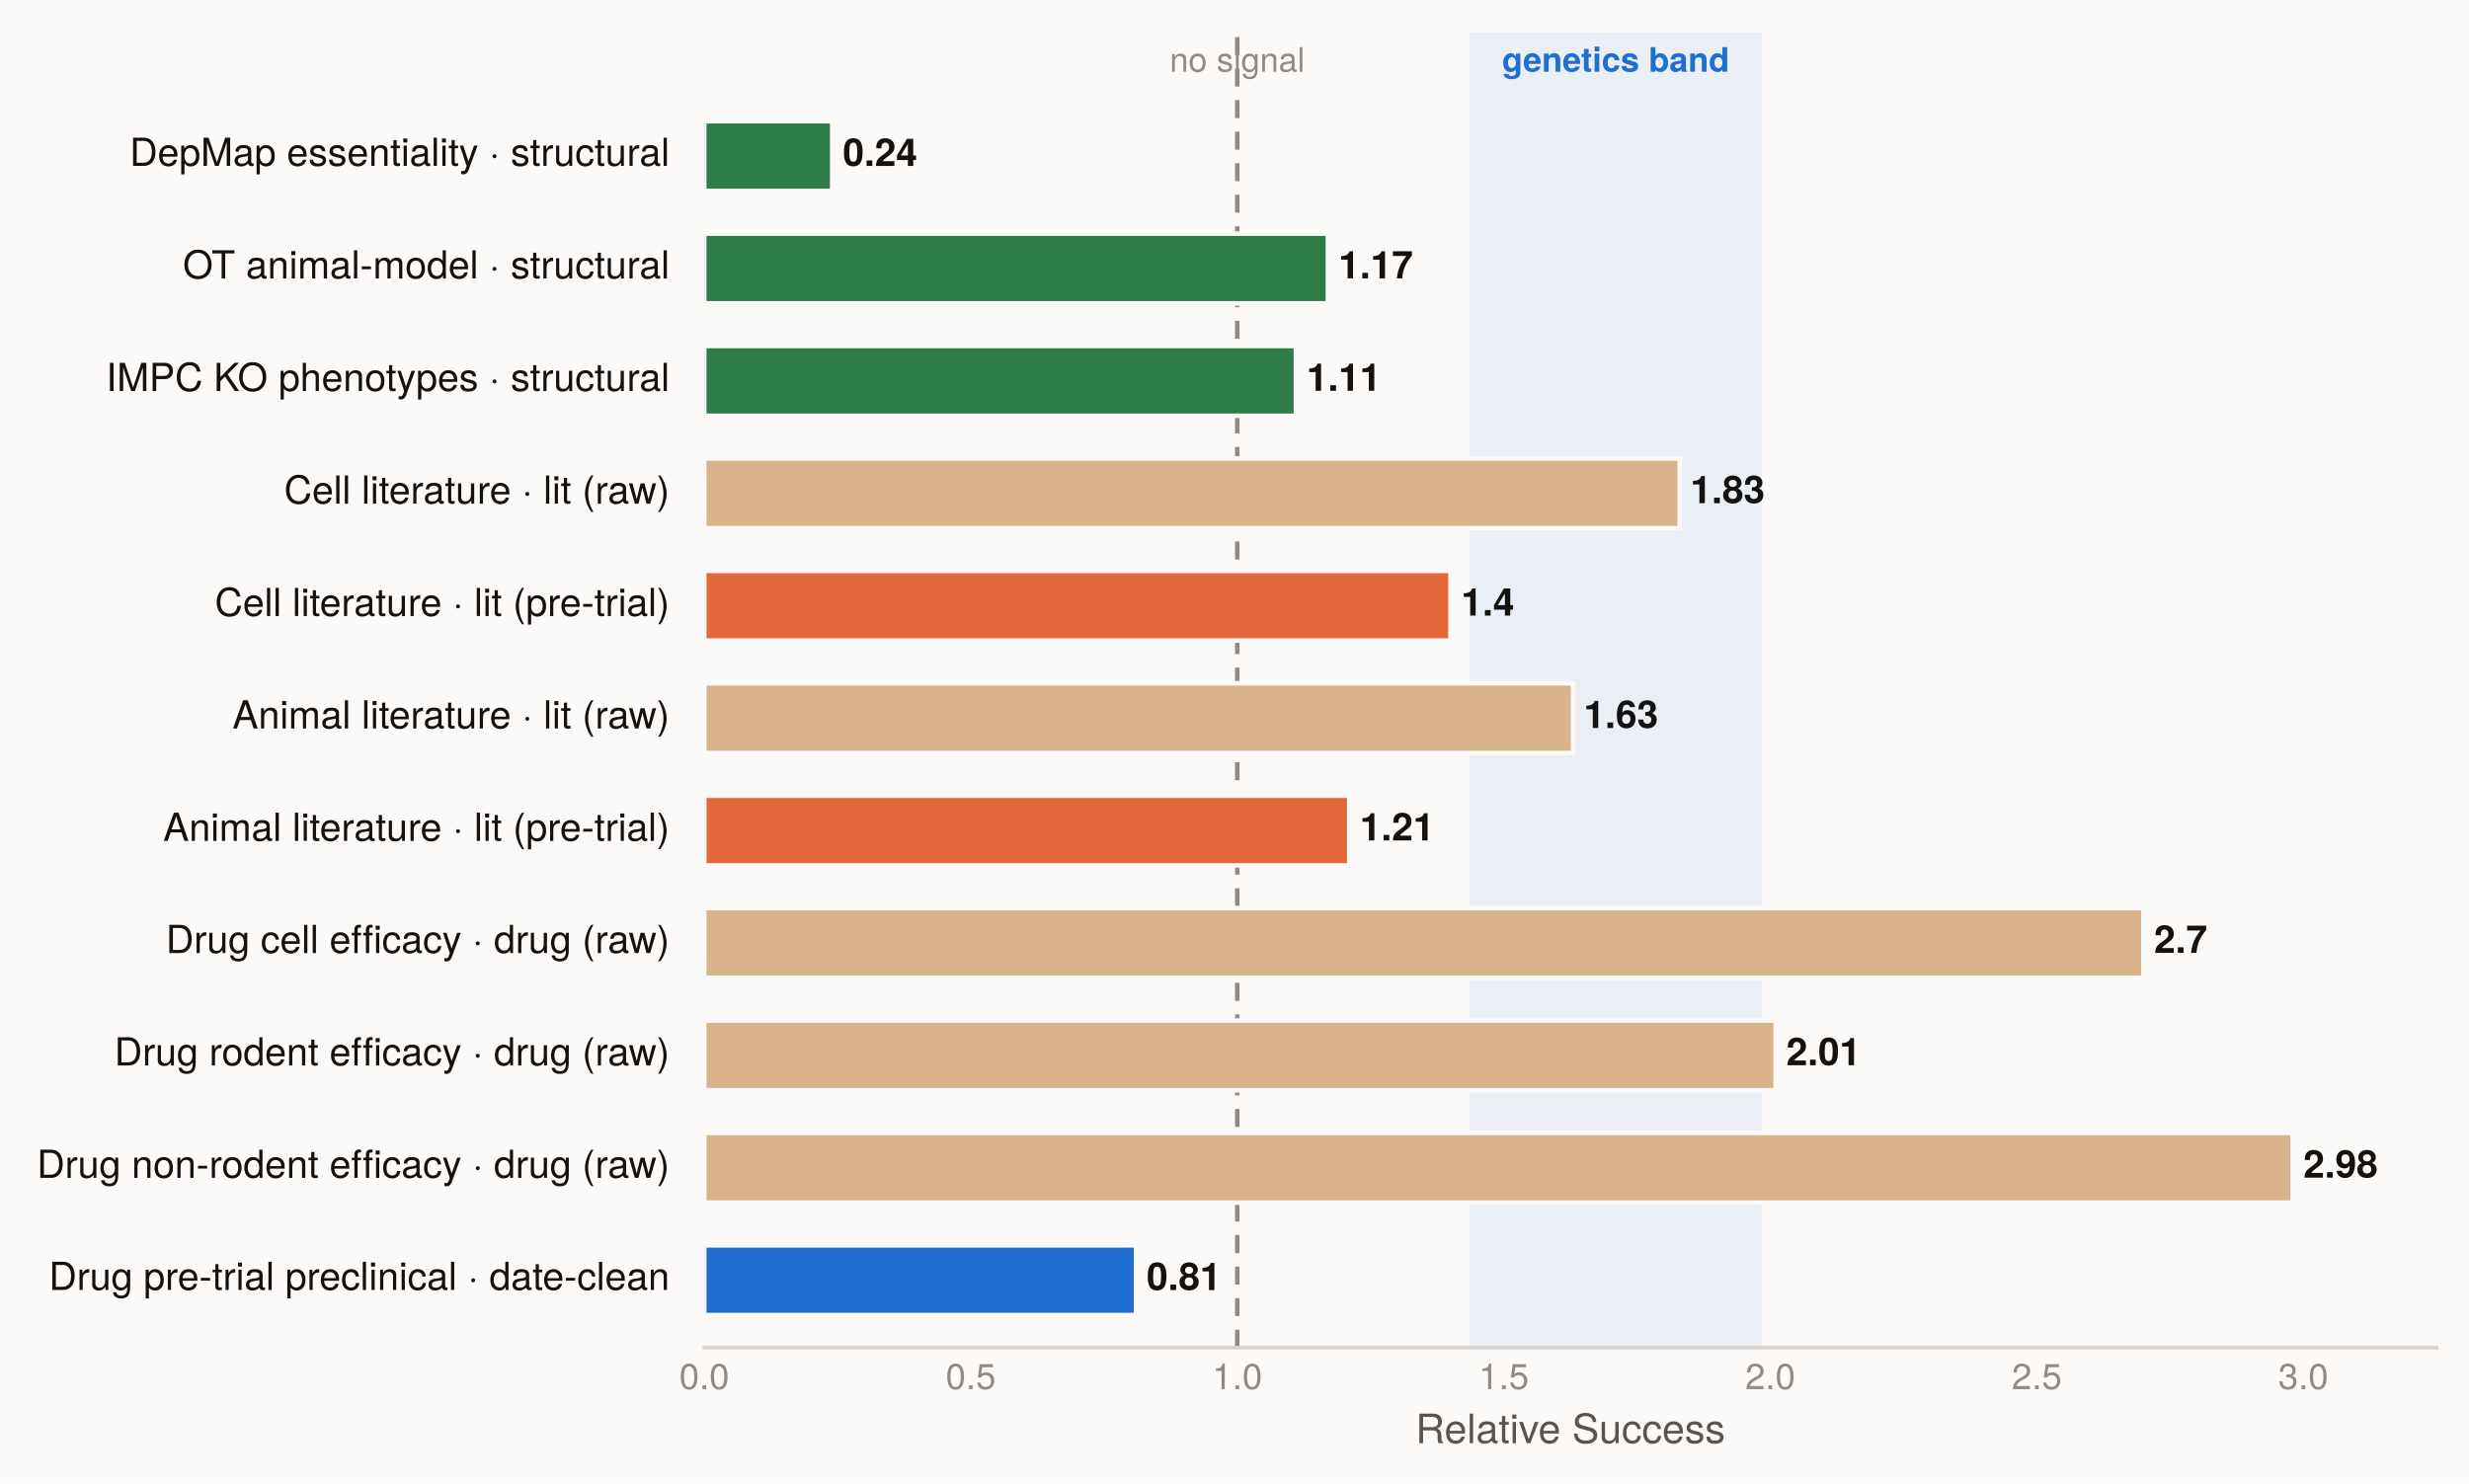
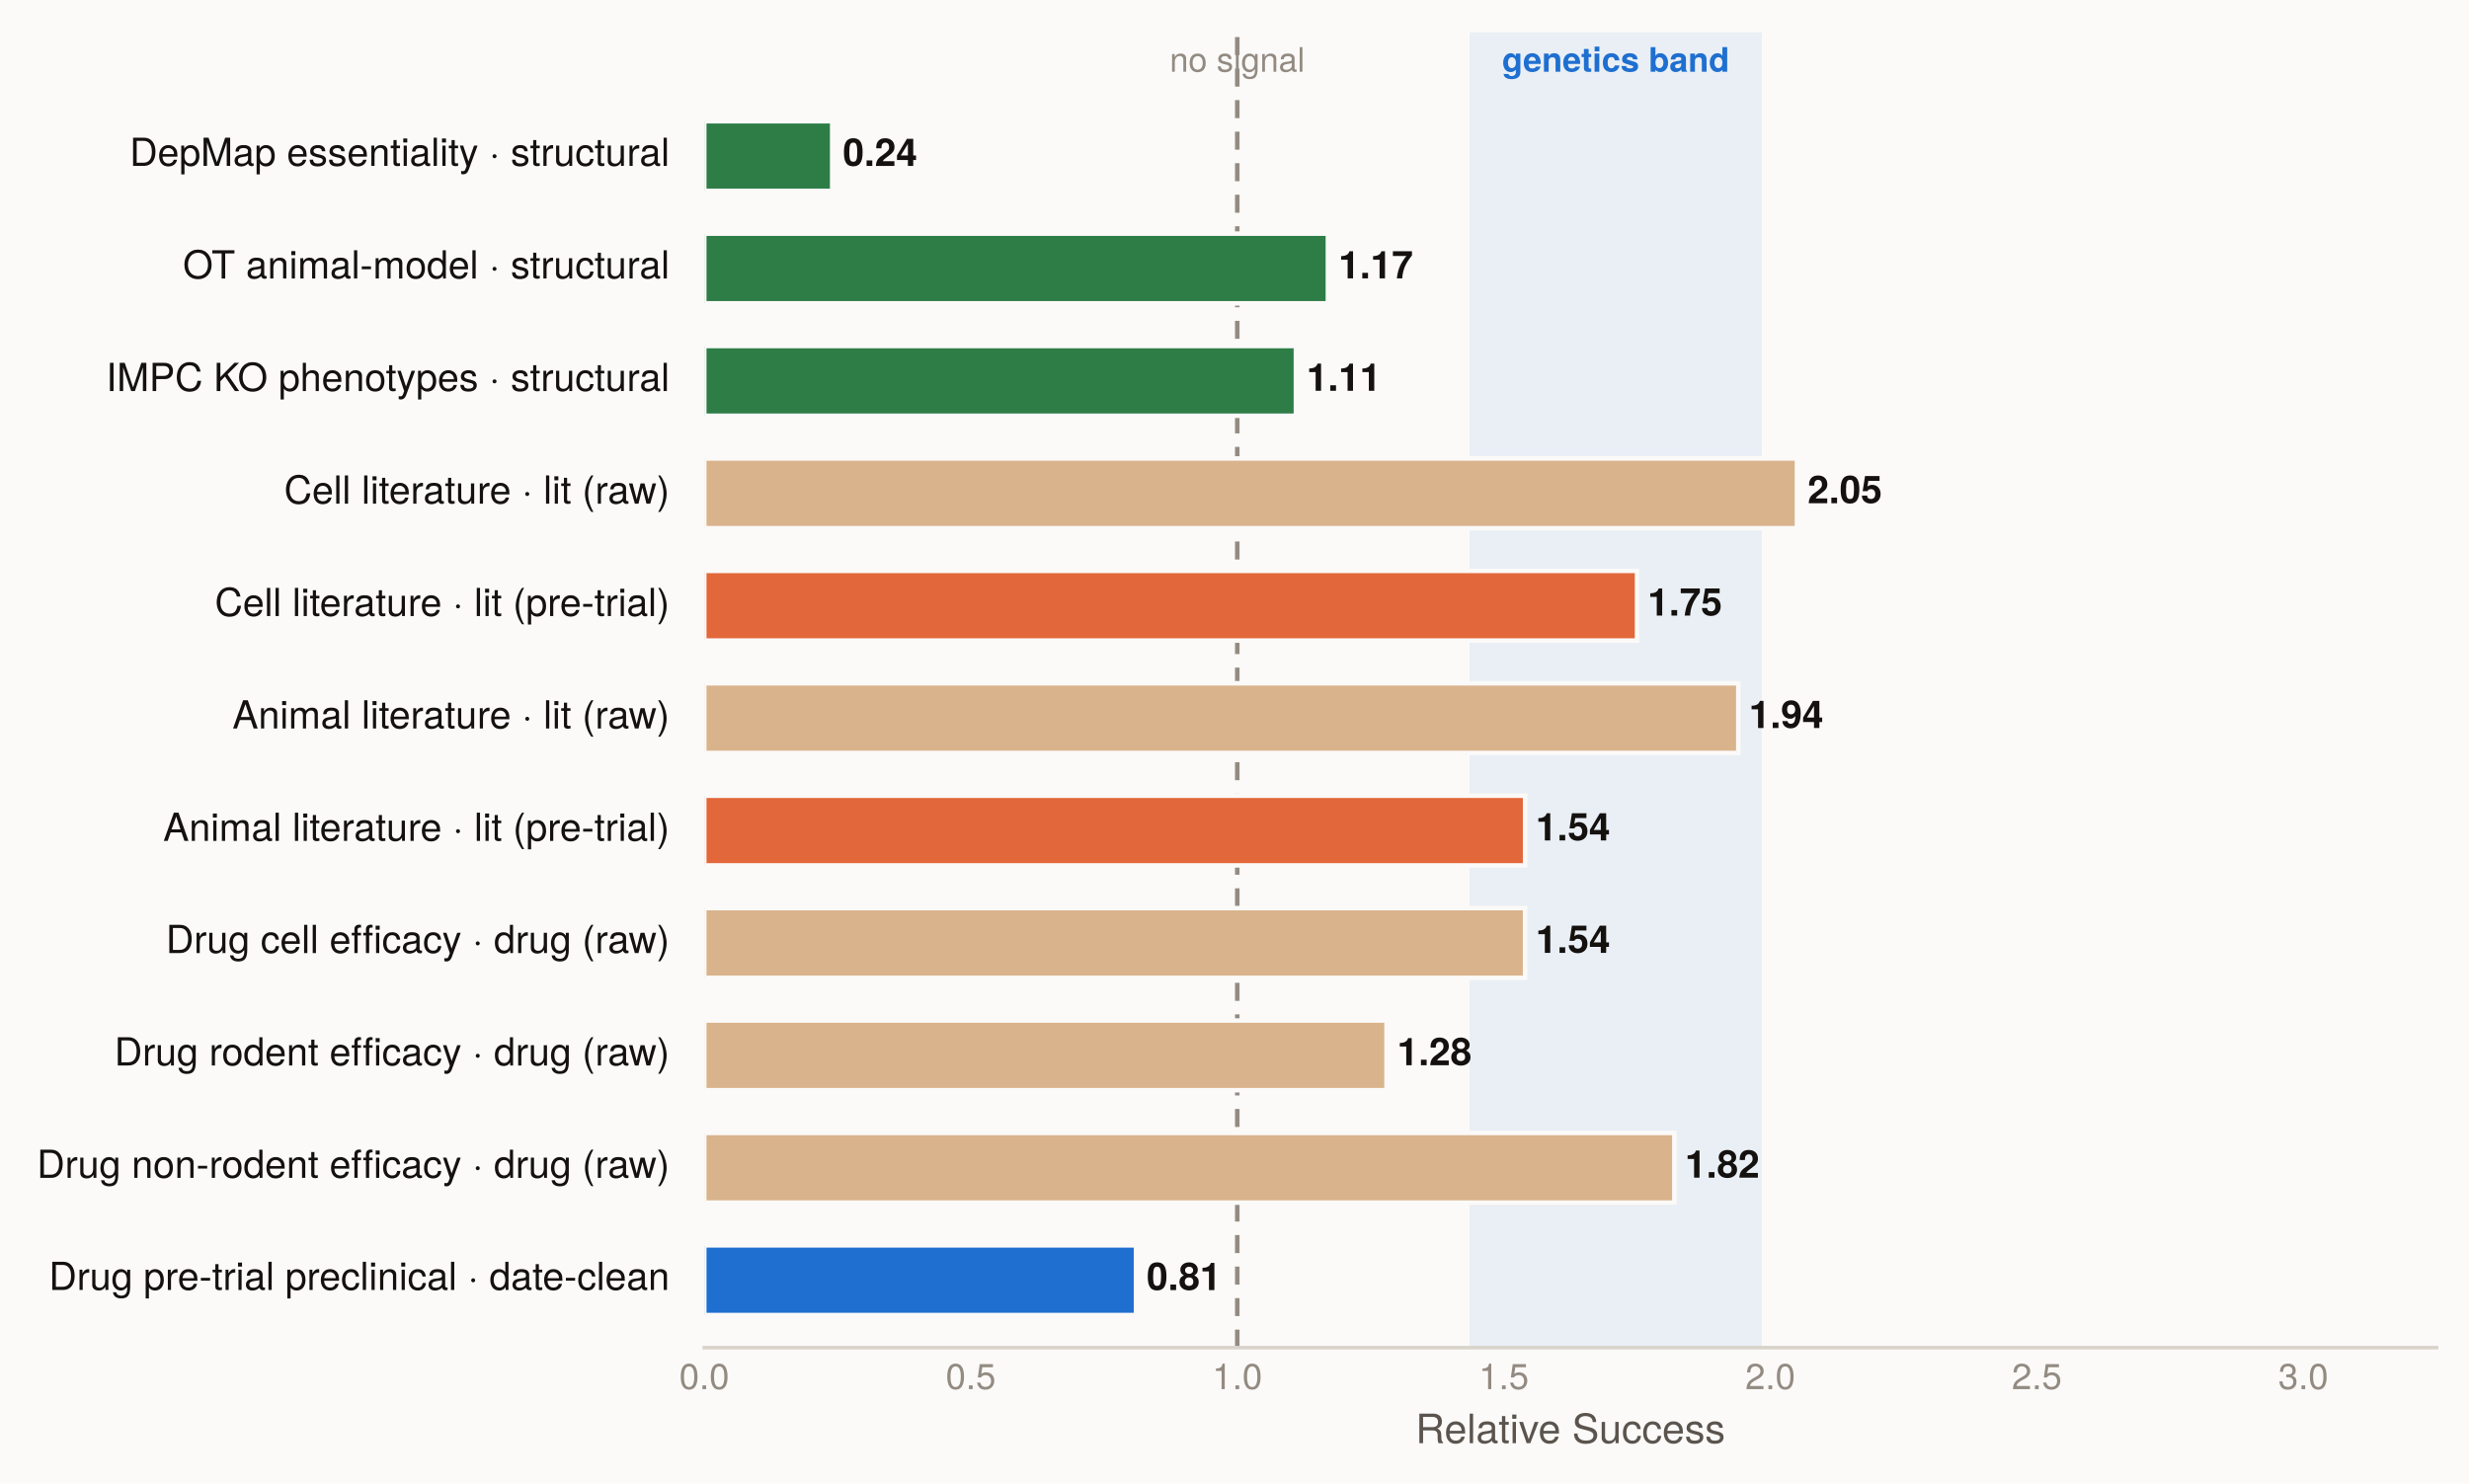
<svg xmlns="http://www.w3.org/2000/svg" width="548.086pt" height="329.421pt" viewBox="0 0 548.086 329.421" version="1.1">
  <defs>
    <style type="text/css">*{stroke-linejoin: round; stroke-linecap: butt}</style>
  </defs>
  <g id="figure_1">
    <g id="patch_1">
      <path d="M 0 329.421  L 548.086 329.421  L 548.086 0  L 0 0  z " style="fill: #fbfaf8" />
    </g>
    <g id="axes_1">
      <g id="patch_2">
        <path d="M 156.334 299.232  L 540.886 299.232  L 540.886 7.2  L 156.334 7.2  z " style="fill: #fbfaf8" />
      </g>
      <g id="patch_3">
-         <path d="M 326.72 299.232  L 390.615 299.232  L 390.615 7.2  L 326.72 7.2  z " clip-path="url(#p3be41f0c1d)" style="fill: #1f6fd0; opacity: 0.08; stroke: #1f6fd0; stroke-linejoin: miter" />
+         <path d="M 326.72 299.232  L 390.615 299.232  L 390.615 7.2  L 326.72 7.2  z " clip-path="url(#p37928c2f19)" style="fill: #1f6fd0; opacity: 0.08; stroke: #1f6fd0; stroke-linejoin: miter" />
      </g>
      <g id="line2d_1">
-         <path d="M 274.658 299.232  L 274.658 7.2  " clip-path="url(#p3be41f0c1d)" style="fill: none; stroke-dasharray: 4,3; stroke-dashoffset: 0; stroke: #938b82" />
+         <path d="M 274.658 299.232  L 274.658 7.2  " clip-path="url(#p37928c2f19)" style="fill: none; stroke-dasharray: 4,3; stroke-dashoffset: 0; stroke: #938b82" />
      </g>
      <g id="matplotlib.axis_1">
        <g id="xtick_1">
          <g id="line2d_2" />
          <g id="text_1">
            <text style="font-size: 8px; font-family: 'Helvetica Neue'; text-anchor: middle; fill: #938b82" x="156.334" y="308.445" transform="rotate(-0 156.3342 308.4445)">0.0</text>
          </g>
        </g>
        <g id="xtick_2">
          <g id="line2d_3" />
          <g id="text_2">
            <text style="font-size: 8px; font-family: 'Helvetica Neue'; text-anchor: middle; fill: #938b82" x="215.496" y="308.445" transform="rotate(-0 215.496 308.4445)">0.5</text>
          </g>
        </g>
        <g id="xtick_3">
          <g id="line2d_4" />
          <g id="text_3">
            <text style="font-size: 8px; font-family: 'Helvetica Neue'; text-anchor: middle; fill: #938b82" x="274.658" y="308.445" transform="rotate(-0 274.6579 308.4445)">1.0</text>
          </g>
        </g>
        <g id="xtick_4">
          <g id="line2d_5" />
          <g id="text_4">
            <text style="font-size: 8px; font-family: 'Helvetica Neue'; text-anchor: middle; fill: #938b82" x="333.82" y="308.445" transform="rotate(-0 333.8197 308.4445)">1.5</text>
          </g>
        </g>
        <g id="xtick_5">
          <g id="line2d_6" />
          <g id="text_5">
            <text style="font-size: 8px; font-family: 'Helvetica Neue'; text-anchor: middle; fill: #938b82" x="392.982" y="308.445" transform="rotate(-0 392.9816 308.4445)">2.0</text>
          </g>
        </g>
        <g id="xtick_6">
          <g id="line2d_7" />
          <g id="text_6">
            <text style="font-size: 8px; font-family: 'Helvetica Neue'; text-anchor: middle; fill: #938b82" x="452.143" y="308.445" transform="rotate(-0 452.1434 308.4445)">2.5</text>
          </g>
        </g>
        <g id="xtick_7">
          <g id="line2d_8" />
          <g id="text_7">
            <text style="font-size: 8px; font-family: 'Helvetica Neue'; text-anchor: middle; fill: #938b82" x="511.305" y="308.445" transform="rotate(-0 511.3052 308.4445)">3.0</text>
          </g>
        </g>
        <g id="text_8">
          <text style="font-size: 9px; font-family: 'Helvetica Neue'; text-anchor: middle; fill: #5b544e" x="348.61" y="320.447" transform="rotate(-0 348.6102 320.4473)">Relative Success</text>
        </g>
      </g>
      <g id="matplotlib.axis_2" />
      <g id="patch_4">
-         <path d="M 156.334 42.394  L 184.732 42.394  L 184.732 26.918  L 156.334 26.918  z " clip-path="url(#p3be41f0c1d)" style="fill: #2e7d47; stroke: #fbfaf8; stroke-linejoin: miter" />
+         <path d="M 156.334 42.394  L 184.732 42.394  L 184.732 26.918  L 156.334 26.918  z " clip-path="url(#p37928c2f19)" style="fill: #2e7d47; stroke: #fbfaf8; stroke-linejoin: miter" />
      </g>
      <g id="patch_5">
-         <path d="M 156.334 67.354  L 294.773 67.354  L 294.773 51.878  L 156.334 51.878  z " clip-path="url(#p3be41f0c1d)" style="fill: #2e7d47; stroke: #fbfaf8; stroke-linejoin: miter" />
+         <path d="M 156.334 67.354  L 294.773 67.354  L 294.773 51.878  L 156.334 51.878  z " clip-path="url(#p37928c2f19)" style="fill: #2e7d47; stroke: #fbfaf8; stroke-linejoin: miter" />
      </g>
      <g id="patch_6">
-         <path d="M 156.334 92.314  L 287.673 92.314  L 287.673 76.838  L 156.334 76.838  z " clip-path="url(#p3be41f0c1d)" style="fill: #2e7d47; stroke: #fbfaf8; stroke-linejoin: miter" />
+         <path d="M 156.334 92.314  L 287.673 92.314  L 287.673 76.838  L 156.334 76.838  z " clip-path="url(#p37928c2f19)" style="fill: #2e7d47; stroke: #fbfaf8; stroke-linejoin: miter" />
      </g>
      <g id="patch_7">
-         <path d="M 156.334 117.274  L 372.867 117.274  L 372.867 101.798  L 156.334 101.798  z " clip-path="url(#p3be41f0c1d)" style="fill: #d9b38c; stroke: #fbfaf8; stroke-linejoin: miter" />
+         <path d="M 156.334 117.274  L 398.898 117.274  L 398.898 101.798  L 156.334 101.798  z " clip-path="url(#p37928c2f19)" style="fill: #d9b38c; stroke: #fbfaf8; stroke-linejoin: miter" />
      </g>
      <g id="patch_8">
-         <path d="M 156.334 142.234  L 321.987 142.234  L 321.987 126.758  L 156.334 126.758  z " clip-path="url(#p3be41f0c1d)" style="fill: #e2673a; stroke: #fbfaf8; stroke-linejoin: miter" />
+         <path d="M 156.334 142.234  L 363.401 142.234  L 363.401 126.758  L 156.334 126.758  z " clip-path="url(#p37928c2f19)" style="fill: #e2673a; stroke: #fbfaf8; stroke-linejoin: miter" />
      </g>
      <g id="patch_9">
-         <path d="M 156.334 167.194  L 349.202 167.194  L 349.202 151.718  L 156.334 151.718  z " clip-path="url(#p3be41f0c1d)" style="fill: #d9b38c; stroke: #fbfaf8; stroke-linejoin: miter" />
+         <path d="M 156.334 167.194  L 385.882 167.194  L 385.882 151.718  L 156.334 151.718  z " clip-path="url(#p37928c2f19)" style="fill: #d9b38c; stroke: #fbfaf8; stroke-linejoin: miter" />
      </g>
      <g id="patch_10">
-         <path d="M 156.334 192.154  L 299.506 192.154  L 299.506 176.678  L 156.334 176.678  z " clip-path="url(#p3be41f0c1d)" style="fill: #e2673a; stroke: #fbfaf8; stroke-linejoin: miter" />
+         <path d="M 156.334 192.154  L 338.553 192.154  L 338.553 176.678  L 156.334 176.678  z " clip-path="url(#p37928c2f19)" style="fill: #e2673a; stroke: #fbfaf8; stroke-linejoin: miter" />
      </g>
      <g id="patch_11">
-         <path d="M 156.334 217.114  L 475.808 217.114  L 475.808 201.638  L 156.334 201.638  z " clip-path="url(#p3be41f0c1d)" style="fill: #d9b38c; stroke: #fbfaf8; stroke-linejoin: miter" />
+         <path d="M 156.334 217.114  L 338.553 217.114  L 338.553 201.638  L 156.334 201.638  z " clip-path="url(#p37928c2f19)" style="fill: #d9b38c; stroke: #fbfaf8; stroke-linejoin: miter" />
      </g>
      <g id="patch_12">
-         <path d="M 156.334 242.074  L 394.165 242.074  L 394.165 226.598  L 156.334 226.598  z " clip-path="url(#p3be41f0c1d)" style="fill: #d9b38c; stroke: #fbfaf8; stroke-linejoin: miter" />
+         <path d="M 156.334 242.074  L 307.788 242.074  L 307.788 226.598  L 156.334 226.598  z " clip-path="url(#p37928c2f19)" style="fill: #d9b38c; stroke: #fbfaf8; stroke-linejoin: miter" />
      </g>
      <g id="patch_13">
-         <path d="M 156.334 267.034  L 508.939 267.034  L 508.939 251.558  L 156.334 251.558  z " clip-path="url(#p3be41f0c1d)" style="fill: #d9b38c; stroke: #fbfaf8; stroke-linejoin: miter" />
+         <path d="M 156.334 267.034  L 371.683 267.034  L 371.683 251.558  L 156.334 251.558  z " clip-path="url(#p37928c2f19)" style="fill: #d9b38c; stroke: #fbfaf8; stroke-linejoin: miter" />
      </g>
      <g id="patch_14">
-         <path d="M 156.334 291.994  L 252.176 291.994  L 252.176 276.518  L 156.334 276.518  z " clip-path="url(#p3be41f0c1d)" style="fill: #1f6fd0; stroke: #fbfaf8; stroke-linejoin: miter" />
+         <path d="M 156.334 291.994  L 252.176 291.994  L 252.176 276.518  L 156.334 276.518  z " clip-path="url(#p37928c2f19)" style="fill: #1f6fd0; stroke: #fbfaf8; stroke-linejoin: miter" />
      </g>
      <g id="patch_15">
        <path d="M 156.334 299.232  L 540.886 299.232  " style="fill: none; stroke: #d8d3cb; stroke-width: 0.8; stroke-linejoin: miter; stroke-linecap: square" />
      </g>
      <g id="text_9">
        <text style="font-weight: 700; font-size: 8.5px; font-family: 'Helvetica Neue'; text-anchor: start; fill: #14110f" x="187.098" y="36.853" transform="rotate(-0 187.0983 36.85338)">0.24</text>
      </g>
      <g id="text_10">
        <text style="font-size: 8.6px; font-family: 'Helvetica Neue'; text-anchor: end; fill: #14110f" x="148.643" y="36.836" transform="rotate(-0 148.6431 36.83623)">DepMap essentiality · structural</text>
      </g>
      <g id="text_11">
        <text style="font-weight: 700; font-size: 8.5px; font-family: 'Helvetica Neue'; text-anchor: start; fill: #14110f" x="297.139" y="61.813" transform="rotate(-0 297.1394 61.81338)">1.17</text>
      </g>
      <g id="text_12">
        <text style="font-size: 8.6px; font-family: 'Helvetica Neue'; text-anchor: end; fill: #14110f" x="148.643" y="61.839" transform="rotate(-0 148.6431 61.83923)">OT animal-model · structural</text>
      </g>
      <g id="text_13">
        <text style="font-weight: 700; font-size: 8.5px; font-family: 'Helvetica Neue'; text-anchor: start; fill: #14110f" x="290.04" y="86.773" transform="rotate(-0 290.0399 86.77338)">1.11</text>
      </g>
      <g id="text_14">
        <text style="font-size: 8.6px; font-family: 'Helvetica Neue'; text-anchor: end; fill: #14110f" x="148.643" y="86.829" transform="rotate(-0 148.6431 86.8288)">IMPC KO phenotypes · structural</text>
      </g>
      <g id="text_15">
-         <text style="font-weight: 700; font-size: 8.5px; font-family: 'Helvetica Neue'; text-anchor: start; fill: #14110f" x="375.233" y="111.733" transform="rotate(-0 375.233 111.7334)">1.83</text>
+         <text style="font-weight: 700; font-size: 8.5px; font-family: 'Helvetica Neue'; text-anchor: start; fill: #14110f" x="401.264" y="111.733" transform="rotate(-0 401.2642 111.7334)">2.05</text>
      </g>
      <g id="text_16">
        <text style="font-size: 8.6px; font-family: 'Helvetica Neue'; text-anchor: end; fill: #14110f" x="148.643" y="111.832" transform="rotate(-0 148.6431 111.8318)">Cell literature · lit (raw)</text>
      </g>
      <g id="text_17">
-         <text style="font-weight: 700; font-size: 8.5px; font-family: 'Helvetica Neue'; text-anchor: start; fill: #14110f" x="324.354" y="136.693" transform="rotate(-0 324.3538 136.6934)">1.4</text>
+         <text style="font-weight: 700; font-size: 8.5px; font-family: 'Helvetica Neue'; text-anchor: start; fill: #14110f" x="365.767" y="136.693" transform="rotate(-0 365.7671 136.6934)">1.75</text>
      </g>
      <g id="text_18">
        <text style="font-size: 8.6px; font-family: 'Helvetica Neue'; text-anchor: end; fill: #14110f" x="148.643" y="136.792" transform="rotate(-0 148.6431 136.7918)">Cell literature · lit (pre-trial)</text>
      </g>
      <g id="text_19">
-         <text style="font-weight: 700; font-size: 8.5px; font-family: 'Helvetica Neue'; text-anchor: start; fill: #14110f" x="351.568" y="161.653" transform="rotate(-0 351.5683 161.6534)">1.63</text>
+         <text style="font-weight: 700; font-size: 8.5px; font-family: 'Helvetica Neue'; text-anchor: start; fill: #14110f" x="388.249" y="161.653" transform="rotate(-0 388.2486 161.6534)">1.94</text>
      </g>
      <g id="text_20">
        <text style="font-size: 8.6px; font-family: 'Helvetica Neue'; text-anchor: end; fill: #14110f" x="148.643" y="161.752" transform="rotate(-0 148.6431 161.7518)">Animal literature · lit (raw)</text>
      </g>
      <g id="text_21">
-         <text style="font-weight: 700; font-size: 8.5px; font-family: 'Helvetica Neue'; text-anchor: start; fill: #14110f" x="301.872" y="186.613" transform="rotate(-0 301.8723 186.6134)">1.21</text>
+         <text style="font-weight: 700; font-size: 8.5px; font-family: 'Helvetica Neue'; text-anchor: start; fill: #14110f" x="340.919" y="186.613" transform="rotate(-0 340.9191 186.6134)">1.54</text>
      </g>
      <g id="text_22">
        <text style="font-size: 8.6px; font-family: 'Helvetica Neue'; text-anchor: end; fill: #14110f" x="148.643" y="186.712" transform="rotate(-0 148.6431 186.7118)">Animal literature · lit (pre-trial)</text>
      </g>
      <g id="text_23">
-         <text style="font-weight: 700; font-size: 8.5px; font-family: 'Helvetica Neue'; text-anchor: start; fill: #14110f" x="478.175" y="211.573" transform="rotate(-0 478.1746 211.5734)">2.7</text>
+         <text style="font-weight: 700; font-size: 8.5px; font-family: 'Helvetica Neue'; text-anchor: start; fill: #14110f" x="340.919" y="211.573" transform="rotate(-0 340.9191 211.5734)">1.54</text>
      </g>
      <g id="text_24">
        <text style="font-size: 8.6px; font-family: 'Helvetica Neue'; text-anchor: end; fill: #14110f" x="148.643" y="211.62" transform="rotate(-0 148.6431 211.6201)">Drug cell efficacy · drug (raw)</text>
      </g>
      <g id="text_25">
-         <text style="font-weight: 700; font-size: 8.5px; font-family: 'Helvetica Neue'; text-anchor: start; fill: #14110f" x="396.531" y="236.533" transform="rotate(-0 396.5313 236.5334)">2.01</text>
+         <text style="font-weight: 700; font-size: 8.5px; font-family: 'Helvetica Neue'; text-anchor: start; fill: #14110f" x="310.155" y="236.533" transform="rotate(-0 310.155 236.5334)">1.28</text>
      </g>
      <g id="text_26">
        <text style="font-size: 8.6px; font-family: 'Helvetica Neue'; text-anchor: end; fill: #14110f" x="148.643" y="236.58" transform="rotate(-0 148.6431 236.5801)">Drug rodent efficacy · drug (raw)</text>
      </g>
      <g id="text_27">
-         <text style="font-weight: 700; font-size: 8.5px; font-family: 'Helvetica Neue'; text-anchor: start; fill: #14110f" x="511.305" y="261.493" transform="rotate(-0 511.3052 261.4934)">2.98</text>
+         <text style="font-weight: 700; font-size: 8.5px; font-family: 'Helvetica Neue'; text-anchor: start; fill: #14110f" x="374.05" y="261.493" transform="rotate(-0 374.0498 261.4934)">1.82</text>
      </g>
      <g id="text_28">
        <text style="font-size: 8.6px; font-family: 'Helvetica Neue'; text-anchor: end; fill: #14110f" x="148.643" y="261.54" transform="rotate(-0 148.6431 261.5401)">Drug non-rodent efficacy · drug (raw)</text>
      </g>
      <g id="text_29">
        <text style="font-weight: 700; font-size: 8.5px; font-family: 'Helvetica Neue'; text-anchor: start; fill: #14110f" x="254.543" y="286.453" transform="rotate(-0 254.5428 286.4534)">0.81</text>
      </g>
      <g id="text_30">
        <text style="font-size: 8.6px; font-family: 'Helvetica Neue'; text-anchor: end; fill: #14110f" x="148.643" y="286.428" transform="rotate(-0 148.6431 286.4275)">Drug pre-trial preclinical · date-clean</text>
      </g>
      <g id="text_31">
        <text style="font-size: 7.5px; font-family: 'Helvetica Neue'; text-anchor: middle; fill: #938b82" x="274.658" y="15.936" transform="rotate(-0 274.6579 15.936)">no signal</text>
      </g>
      <g id="text_32">
        <text style="font-weight: 700; font-size: 7.5px; font-family: 'Helvetica Neue'; text-anchor: middle; fill: #1f6fd0" x="358.668" y="15.936" transform="rotate(-0 358.6677 15.936)">genetics band</text>
      </g>
    </g>
  </g>
  <defs>
-     <clipPath id="p3be41f0c1d">
+     <clipPath id="p37928c2f19">
      <rect x="156.334" y="7.2" width="384.552" height="292.032" />
    </clipPath>
  </defs>
</svg>
